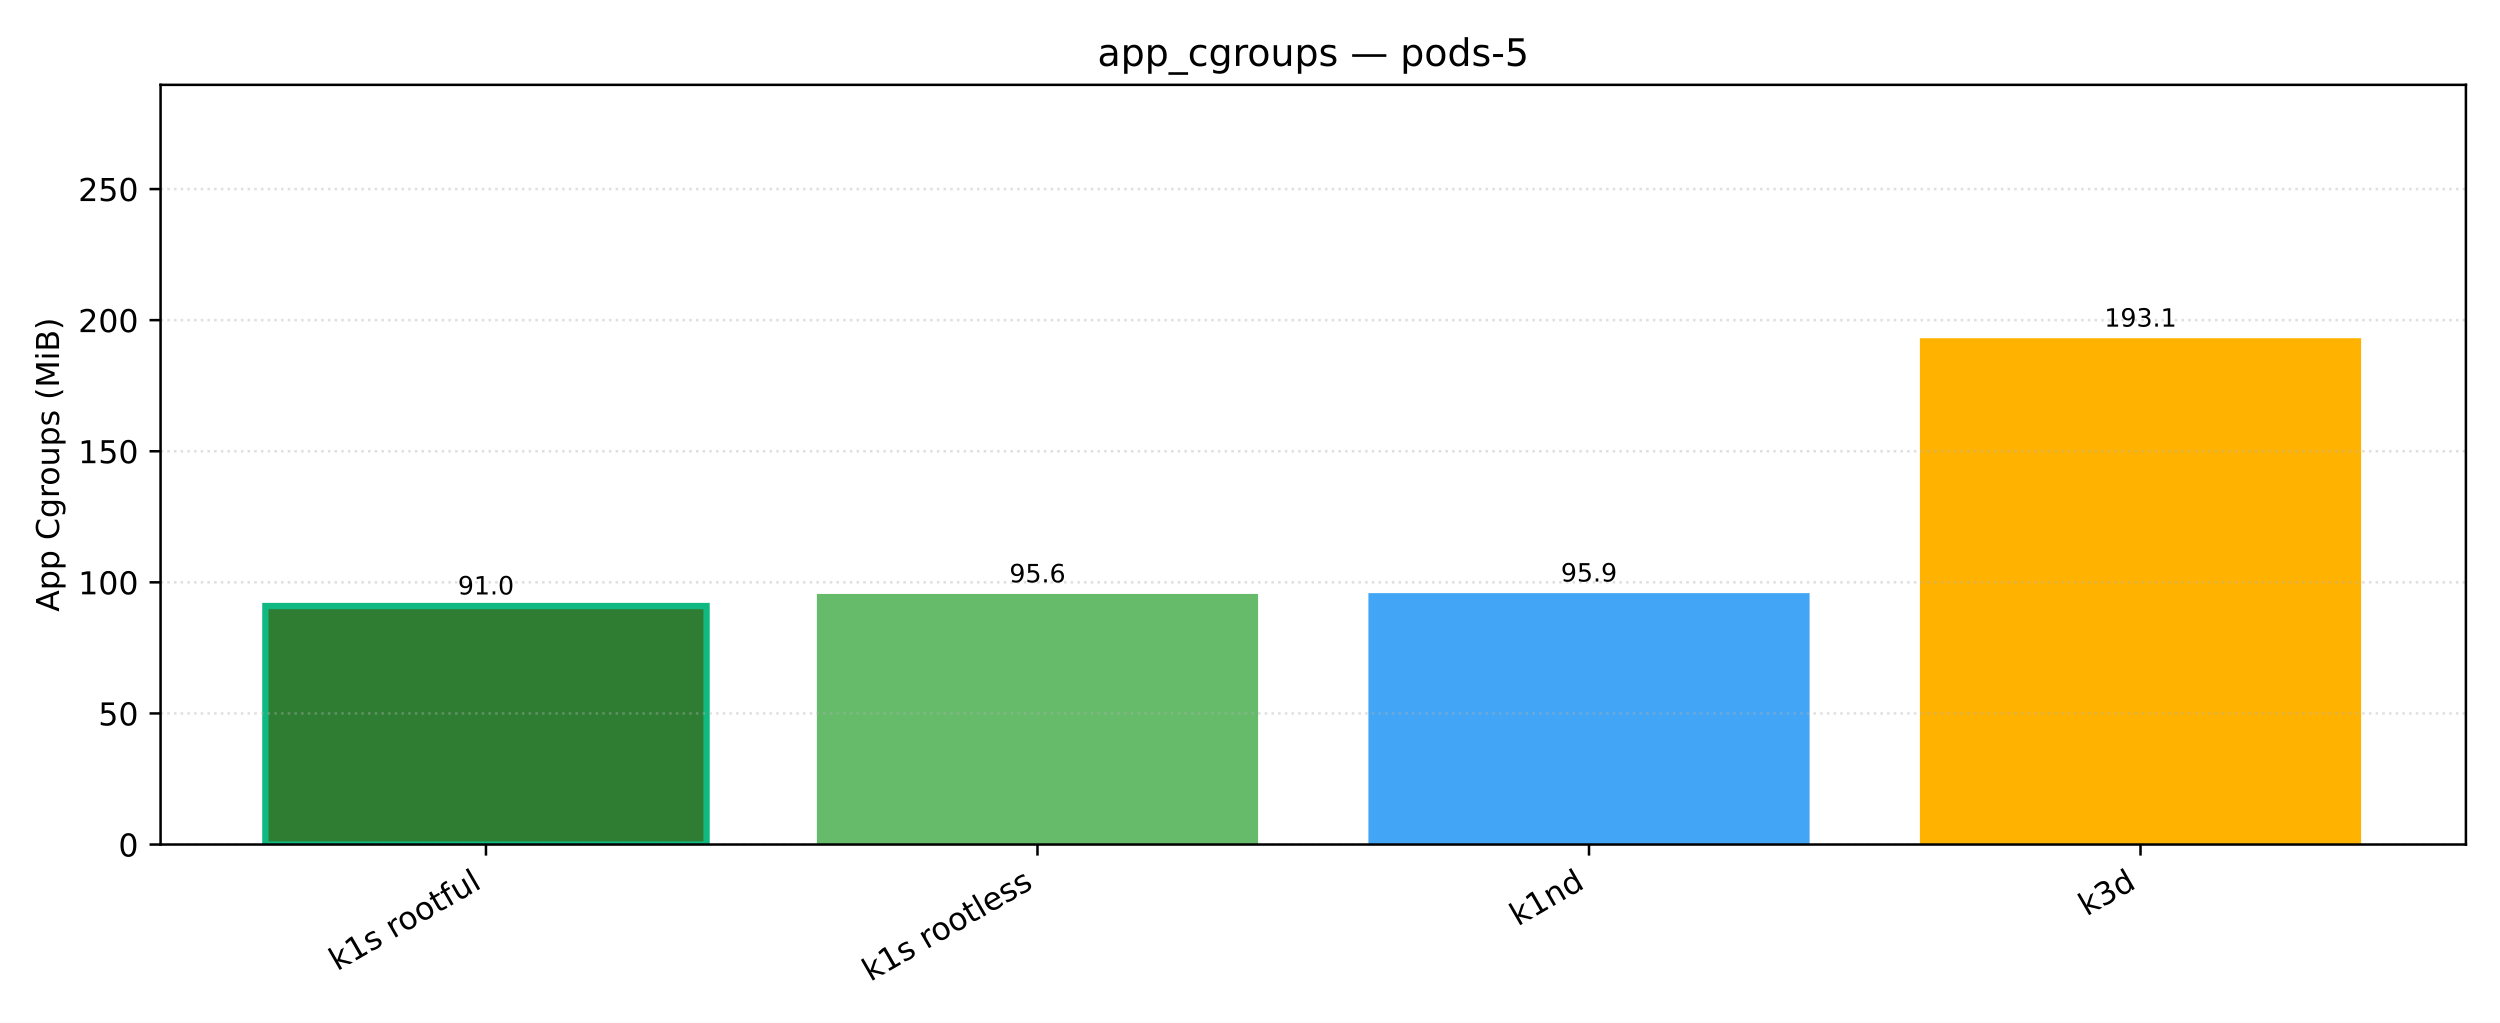
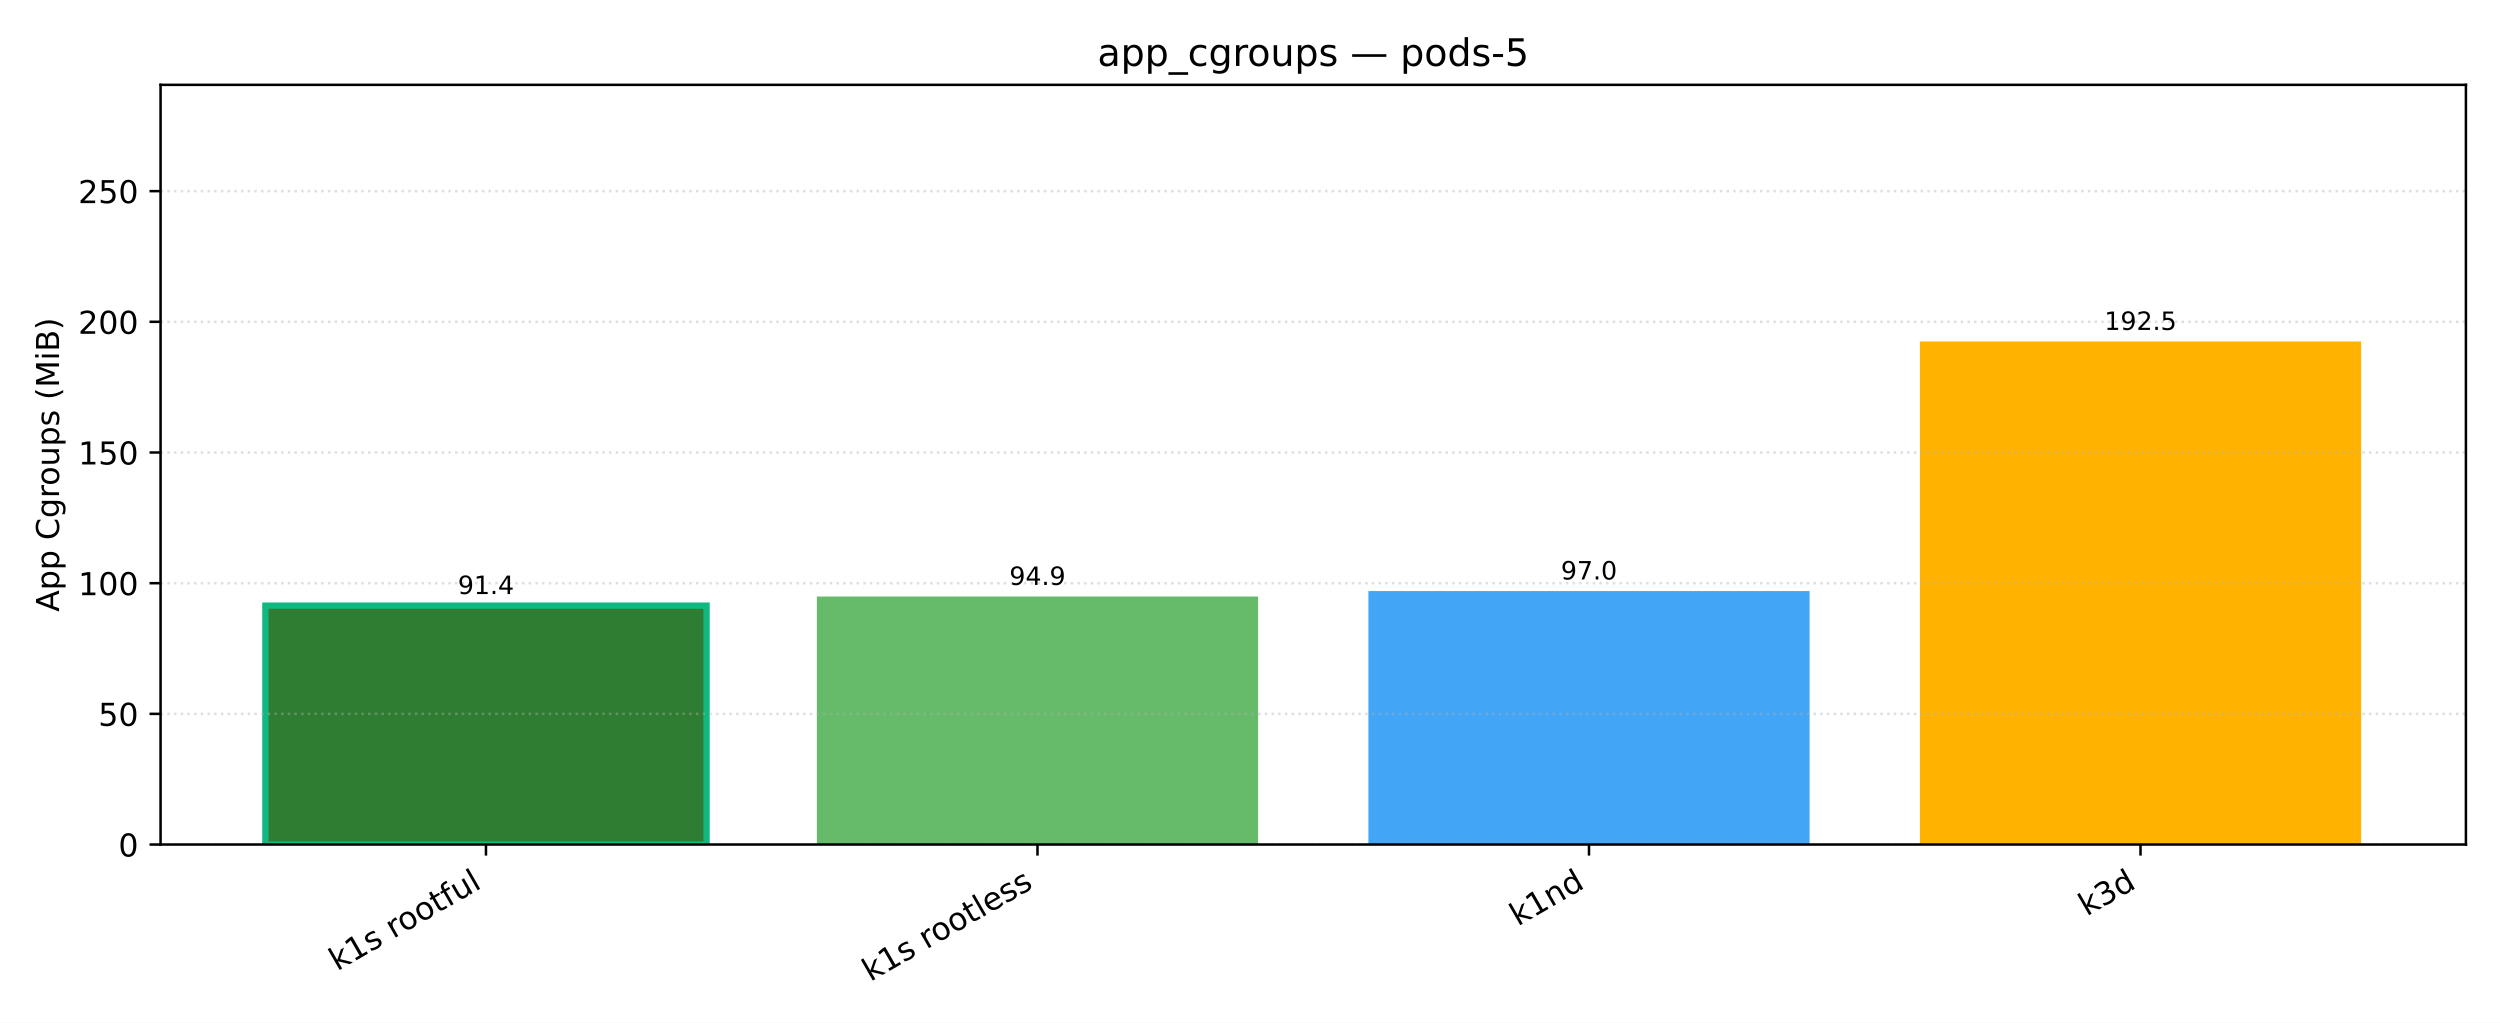
<svg xmlns="http://www.w3.org/2000/svg" xmlns:xlink="http://www.w3.org/1999/xlink" width="792pt" height="324pt" viewBox="0 0 792 324" version="1.1">
  <defs>
    <style type="text/css">*{stroke-linejoin: round; stroke-linecap: butt}</style>
  </defs>
  <g id="figure_1">
    <g id="patch_1">
      <path d="M 0 324  L 792 324  L 792 0  L 0 0  z " style="fill: #ffffff" />
    </g>
    <g id="axes_1">
      <g id="patch_2">
        <path d="M 50.87 267.545  L 781.2 267.545  L 781.2 26.88  L 50.87 26.88  z " style="fill: #ffffff" />
      </g>
      <g id="patch_3">
-         <path d="M 84.067 267.545  L 223.843 267.545  L 223.843 191.988  L 84.067 191.988  z " clip-path="url(#pd5871cca0d)" style="fill: #2e7d32; stroke: #10b981; stroke-width: 2; stroke-linejoin: miter" />
+         <path d="M 84.067 267.545  L 223.843 267.545  L 223.843 191.856  L 84.067 191.856  z " clip-path="url(#pb534efd915)" style="fill: #2e7d32; stroke: #10b981; stroke-width: 2; stroke-linejoin: miter" />
      </g>
      <g id="patch_4">
-         <path d="M 258.787 267.545  L 398.563 267.545  L 398.563 188.156  L 258.787 188.156  z " clip-path="url(#pd5871cca0d)" style="fill: #66bb6a" />
+         <path d="M 258.787 267.545  L 398.563 267.545  L 398.563 188.977  L 258.787 188.977  z " clip-path="url(#pb534efd915)" style="fill: #66bb6a" />
      </g>
      <g id="patch_5">
-         <path d="M 433.507 267.545  L 573.283 267.545  L 573.283 187.9  L 433.507 187.9  z " clip-path="url(#pd5871cca0d)" style="fill: #42a5f5" />
+         <path d="M 433.507 267.545  L 573.283 267.545  L 573.283 187.247  L 433.507 187.247  z " clip-path="url(#pb534efd915)" style="fill: #42a5f5" />
      </g>
      <g id="patch_6">
-         <path d="M 608.227 267.545  L 748.003 267.545  L 748.003 107.145  L 608.227 107.145  z " clip-path="url(#pd5871cca0d)" style="fill: #ffb300" />
+         <path d="M 608.227 267.545  L 748.003 267.545  L 748.003 108.184  L 608.227 108.184  z " clip-path="url(#pb534efd915)" style="fill: #ffb300" />
      </g>
      <g id="matplotlib.axis_1">
        <g id="xtick_1">
          <g id="line2d_1">
            <defs>
-               <path id="m74855db8bd" d="M 0 0  L 0 3.5  " style="stroke: #000000; stroke-width: 0.8" />
+               <path id="md0cecd4363" d="M 0 0  L 0 3.5  " style="stroke: #000000; stroke-width: 0.8" />
            </defs>
            <g>
-               <use xlink:href="#m74855db8bd" x="153.955" y="267.545" style="stroke: #000000; stroke-width: 0.8" />
+               <use xlink:href="#md0cecd4363" x="153.955" y="267.545" style="stroke: #000000; stroke-width: 0.8" />
            </g>
          </g>
          <g id="text_1">
            <g transform="translate(106.8249 307.7361) rotate(-30) scale(0.1 -0.1)">
              <defs>
                <path id="DejaVuSans-6b" d="M 581 4863  L 1159 4863  L 1159 1991  L 2875 3500  L 3609 3500  L 1753 1863  L 3688 0  L 2938 0  L 1159 1709  L 1159 0  L 581 0  L 581 4863  z " transform="scale(0.015625)" />
                <path id="DejaVuSans-31" d="M 794 531  L 1825 531  L 1825 4091  L 703 3866  L 703 4441  L 1819 4666  L 2450 4666  L 2450 531  L 3481 531  L 3481 0  L 794 0  L 794 531  z " transform="scale(0.015625)" />
                <path id="DejaVuSans-73" d="M 2834 3397  L 2834 2853  Q 2591 2978 2328 3040  Q 2066 3103 1784 3103  Q 1356 3103 1142 2972  Q 928 2841 928 2578  Q 928 2378 1081 2264  Q 1234 2150 1697 2047  L 1894 2003  Q 2506 1872 2764 1633  Q 3022 1394 3022 966  Q 3022 478 2636 193  Q 2250 -91 1575 -91  Q 1294 -91 989 -36  Q 684 19 347 128  L 347 722  Q 666 556 975 473  Q 1284 391 1588 391  Q 1994 391 2212 530  Q 2431 669 2431 922  Q 2431 1156 2273 1281  Q 2116 1406 1581 1522  L 1381 1569  Q 847 1681 609 1914  Q 372 2147 372 2553  Q 372 3047 722 3315  Q 1072 3584 1716 3584  Q 2034 3584 2315 3537  Q 2597 3491 2834 3397  z " transform="scale(0.015625)" />
                <path id="DejaVuSans-20" transform="scale(0.015625)" />
                <path id="DejaVuSans-72" d="M 2631 2963  Q 2534 3019 2420 3045  Q 2306 3072 2169 3072  Q 1681 3072 1420 2755  Q 1159 2438 1159 1844  L 1159 0  L 581 0  L 581 3500  L 1159 3500  L 1159 2956  Q 1341 3275 1631 3429  Q 1922 3584 2338 3584  Q 2397 3584 2469 3576  Q 2541 3569 2628 3553  L 2631 2963  z " transform="scale(0.015625)" />
                <path id="DejaVuSans-6f" d="M 1959 3097  Q 1497 3097 1228 2736  Q 959 2375 959 1747  Q 959 1119 1226 758  Q 1494 397 1959 397  Q 2419 397 2687 759  Q 2956 1122 2956 1747  Q 2956 2369 2687 2733  Q 2419 3097 1959 3097  z M 1959 3584  Q 2709 3584 3137 3096  Q 3566 2609 3566 1747  Q 3566 888 3137 398  Q 2709 -91 1959 -91  Q 1206 -91 779 398  Q 353 888 353 1747  Q 353 2609 779 3096  Q 1206 3584 1959 3584  z " transform="scale(0.015625)" />
                <path id="DejaVuSans-74" d="M 1172 4494  L 1172 3500  L 2356 3500  L 2356 3053  L 1172 3053  L 1172 1153  Q 1172 725 1289 603  Q 1406 481 1766 481  L 2356 481  L 2356 0  L 1766 0  Q 1100 0 847 248  Q 594 497 594 1153  L 594 3053  L 172 3053  L 172 3500  L 594 3500  L 594 4494  L 1172 4494  z " transform="scale(0.015625)" />
                <path id="DejaVuSans-66" d="M 2375 4863  L 2375 4384  L 1825 4384  Q 1516 4384 1395 4259  Q 1275 4134 1275 3809  L 1275 3500  L 2222 3500  L 2222 3053  L 1275 3053  L 1275 0  L 697 0  L 697 3053  L 147 3053  L 147 3500  L 697 3500  L 697 3744  Q 697 4328 969 4595  Q 1241 4863 1831 4863  L 2375 4863  z " transform="scale(0.015625)" />
                <path id="DejaVuSans-75" d="M 544 1381  L 544 3500  L 1119 3500  L 1119 1403  Q 1119 906 1312 657  Q 1506 409 1894 409  Q 2359 409 2629 706  Q 2900 1003 2900 1516  L 2900 3500  L 3475 3500  L 3475 0  L 2900 0  L 2900 538  Q 2691 219 2414 64  Q 2138 -91 1772 -91  Q 1169 -91 856 284  Q 544 659 544 1381  z M 1991 3584  L 1991 3584  z " transform="scale(0.015625)" />
                <path id="DejaVuSans-6c" d="M 603 4863  L 1178 4863  L 1178 0  L 603 0  L 603 4863  z " transform="scale(0.015625)" />
              </defs>
              <use xlink:href="#DejaVuSans-6b" />
              <use xlink:href="#DejaVuSans-31" transform="translate(57.91016 0)" />
              <use xlink:href="#DejaVuSans-73" transform="translate(121.5332 0)" />
              <use xlink:href="#DejaVuSans-20" transform="translate(173.6328 0)" />
              <use xlink:href="#DejaVuSans-72" transform="translate(205.4199 0)" />
              <use xlink:href="#DejaVuSans-6f" transform="translate(244.2832 0)" />
              <use xlink:href="#DejaVuSans-6f" transform="translate(305.4648 0)" />
              <use xlink:href="#DejaVuSans-74" transform="translate(366.6465 0)" />
              <use xlink:href="#DejaVuSans-66" transform="translate(405.8555 0)" />
              <use xlink:href="#DejaVuSans-75" transform="translate(441.0605 0)" />
              <use xlink:href="#DejaVuSans-6c" transform="translate(504.4395 0)" />
            </g>
          </g>
        </g>
        <g id="xtick_2">
          <g id="line2d_2">
            <g>
-               <use xlink:href="#m74855db8bd" x="328.675" y="267.545" style="stroke: #000000; stroke-width: 0.8" />
+               <use xlink:href="#md0cecd4363" x="328.675" y="267.545" style="stroke: #000000; stroke-width: 0.8" />
            </g>
          </g>
          <g id="text_2">
            <g transform="translate(275.7304 311.0931) rotate(-30) scale(0.1 -0.1)">
              <defs>
                <path id="DejaVuSans-65" d="M 3597 1894  L 3597 1613  L 953 1613  Q 991 1019 1311 708  Q 1631 397 2203 397  Q 2534 397 2845 478  Q 3156 559 3463 722  L 3463 178  Q 3153 47 2828 -22  Q 2503 -91 2169 -91  Q 1331 -91 842 396  Q 353 884 353 1716  Q 353 2575 817 3079  Q 1281 3584 2069 3584  Q 2775 3584 3186 3129  Q 3597 2675 3597 1894  z M 3022 2063  Q 3016 2534 2758 2815  Q 2500 3097 2075 3097  Q 1594 3097 1305 2825  Q 1016 2553 972 2059  L 3022 2063  z " transform="scale(0.015625)" />
              </defs>
              <use xlink:href="#DejaVuSans-6b" />
              <use xlink:href="#DejaVuSans-31" transform="translate(57.91016 0)" />
              <use xlink:href="#DejaVuSans-73" transform="translate(121.5332 0)" />
              <use xlink:href="#DejaVuSans-20" transform="translate(173.6328 0)" />
              <use xlink:href="#DejaVuSans-72" transform="translate(205.4199 0)" />
              <use xlink:href="#DejaVuSans-6f" transform="translate(244.2832 0)" />
              <use xlink:href="#DejaVuSans-6f" transform="translate(305.4648 0)" />
              <use xlink:href="#DejaVuSans-74" transform="translate(366.6465 0)" />
              <use xlink:href="#DejaVuSans-6c" transform="translate(405.8555 0)" />
              <use xlink:href="#DejaVuSans-65" transform="translate(433.6387 0)" />
              <use xlink:href="#DejaVuSans-73" transform="translate(495.1621 0)" />
              <use xlink:href="#DejaVuSans-73" transform="translate(547.2617 0)" />
            </g>
          </g>
        </g>
        <g id="xtick_3">
          <g id="line2d_3">
            <g>
-               <use xlink:href="#m74855db8bd" x="503.395" y="267.545" style="stroke: #000000; stroke-width: 0.8" />
+               <use xlink:href="#md0cecd4363" x="503.395" y="267.545" style="stroke: #000000; stroke-width: 0.8" />
            </g>
          </g>
          <g id="text_3">
            <g transform="translate(480.8439 293.5454) rotate(-30) scale(0.1 -0.1)">
              <defs>
                <path id="DejaVuSans-6e" d="M 3513 2113  L 3513 0  L 2938 0  L 2938 2094  Q 2938 2591 2744 2837  Q 2550 3084 2163 3084  Q 1697 3084 1428 2787  Q 1159 2491 1159 1978  L 1159 0  L 581 0  L 581 3500  L 1159 3500  L 1159 2956  Q 1366 3272 1645 3428  Q 1925 3584 2291 3584  Q 2894 3584 3203 3211  Q 3513 2838 3513 2113  z " transform="scale(0.015625)" />
                <path id="DejaVuSans-64" d="M 2906 2969  L 2906 4863  L 3481 4863  L 3481 0  L 2906 0  L 2906 525  Q 2725 213 2448 61  Q 2172 -91 1784 -91  Q 1150 -91 751 415  Q 353 922 353 1747  Q 353 2572 751 3078  Q 1150 3584 1784 3584  Q 2172 3584 2448 3432  Q 2725 3281 2906 2969  z M 947 1747  Q 947 1113 1208 752  Q 1469 391 1925 391  Q 2381 391 2643 752  Q 2906 1113 2906 1747  Q 2906 2381 2643 2742  Q 2381 3103 1925 3103  Q 1469 3103 1208 2742  Q 947 2381 947 1747  z " transform="scale(0.015625)" />
              </defs>
              <use xlink:href="#DejaVuSans-6b" />
              <use xlink:href="#DejaVuSans-31" transform="translate(57.91016 0)" />
              <use xlink:href="#DejaVuSans-6e" transform="translate(121.5332 0)" />
              <use xlink:href="#DejaVuSans-64" transform="translate(184.9121 0)" />
            </g>
          </g>
        </g>
        <g id="xtick_4">
          <g id="line2d_4">
            <g>
-               <use xlink:href="#m74855db8bd" x="678.115" y="267.545" style="stroke: #000000; stroke-width: 0.8" />
+               <use xlink:href="#md0cecd4363" x="678.115" y="267.545" style="stroke: #000000; stroke-width: 0.8" />
            </g>
          </g>
          <g id="text_4">
            <g transform="translate(661.0525 290.3767) rotate(-30) scale(0.1 -0.1)">
              <defs>
                <path id="DejaVuSans-33" d="M 2597 2516  Q 3050 2419 3304 2112  Q 3559 1806 3559 1356  Q 3559 666 3084 287  Q 2609 -91 1734 -91  Q 1441 -91 1130 -33  Q 819 25 488 141  L 488 750  Q 750 597 1062 519  Q 1375 441 1716 441  Q 2309 441 2620 675  Q 2931 909 2931 1356  Q 2931 1769 2642 2001  Q 2353 2234 1838 2234  L 1294 2234  L 1294 2753  L 1863 2753  Q 2328 2753 2575 2939  Q 2822 3125 2822 3475  Q 2822 3834 2567 4026  Q 2313 4219 1838 4219  Q 1578 4219 1281 4162  Q 984 4106 628 3988  L 628 4550  Q 988 4650 1302 4700  Q 1616 4750 1894 4750  Q 2613 4750 3031 4423  Q 3450 4097 3450 3541  Q 3450 3153 3228 2886  Q 3006 2619 2597 2516  z " transform="scale(0.015625)" />
              </defs>
              <use xlink:href="#DejaVuSans-6b" />
              <use xlink:href="#DejaVuSans-33" transform="translate(57.91016 0)" />
              <use xlink:href="#DejaVuSans-64" transform="translate(121.5332 0)" />
            </g>
          </g>
        </g>
      </g>
      <g id="matplotlib.axis_2">
        <g id="ytick_1">
          <g id="line2d_5">
-             <path d="M 50.87 267.545  L 781.2 267.545  " clip-path="url(#pd5871cca0d)" style="fill: none; stroke-dasharray: 0.8,1.32; stroke-dashoffset: 0; stroke: #b0b0b0; stroke-opacity: 0.4; stroke-width: 0.8" />
+             <path d="M 50.87 267.545  L 781.2 267.545  " clip-path="url(#pb534efd915)" style="fill: none; stroke-dasharray: 0.8,1.32; stroke-dashoffset: 0; stroke: #b0b0b0; stroke-opacity: 0.4; stroke-width: 0.8" />
          </g>
          <g id="line2d_6">
            <defs>
-               <path id="m7a5e1d02ee" d="M 0 0  L -3.5 0  " style="stroke: #000000; stroke-width: 0.8" />
+               <path id="m52c6d3359b" d="M 0 0  L -3.5 0  " style="stroke: #000000; stroke-width: 0.8" />
            </defs>
            <g>
-               <use xlink:href="#m7a5e1d02ee" x="50.87" y="267.545" style="stroke: #000000; stroke-width: 0.8" />
+               <use xlink:href="#m52c6d3359b" x="50.87" y="267.545" style="stroke: #000000; stroke-width: 0.8" />
            </g>
          </g>
          <g id="text_5">
            <g transform="translate(37.5075 271.3447) scale(0.1 -0.1)">
              <defs>
                <path id="DejaVuSans-30" d="M 2034 4250  Q 1547 4250 1301 3770  Q 1056 3291 1056 2328  Q 1056 1369 1301 889  Q 1547 409 2034 409  Q 2525 409 2770 889  Q 3016 1369 3016 2328  Q 3016 3291 2770 3770  Q 2525 4250 2034 4250  z M 2034 4750  Q 2819 4750 3233 4129  Q 3647 3509 3647 2328  Q 3647 1150 3233 529  Q 2819 -91 2034 -91  Q 1250 -91 836 529  Q 422 1150 422 2328  Q 422 3509 836 4129  Q 1250 4750 2034 4750  z " transform="scale(0.015625)" />
              </defs>
              <use xlink:href="#DejaVuSans-30" />
            </g>
          </g>
        </g>
        <g id="ytick_2">
          <g id="line2d_7">
-             <path d="M 50.87 226.014  L 781.2 226.014  " clip-path="url(#pd5871cca0d)" style="fill: none; stroke-dasharray: 0.8,1.32; stroke-dashoffset: 0; stroke: #b0b0b0; stroke-opacity: 0.4; stroke-width: 0.8" />
+             <path d="M 50.87 226.148  L 781.2 226.148  " clip-path="url(#pb534efd915)" style="fill: none; stroke-dasharray: 0.8,1.32; stroke-dashoffset: 0; stroke: #b0b0b0; stroke-opacity: 0.4; stroke-width: 0.8" />
          </g>
          <g id="line2d_8">
            <g>
-               <use xlink:href="#m7a5e1d02ee" x="50.87" y="226.014" style="stroke: #000000; stroke-width: 0.8" />
+               <use xlink:href="#m52c6d3359b" x="50.87" y="226.148" style="stroke: #000000; stroke-width: 0.8" />
            </g>
          </g>
          <g id="text_6">
-             <g transform="translate(31.145 229.8137) scale(0.1 -0.1)">
+             <g transform="translate(31.145 229.9471) scale(0.1 -0.1)">
              <defs>
                <path id="DejaVuSans-35" d="M 691 4666  L 3169 4666  L 3169 4134  L 1269 4134  L 1269 2991  Q 1406 3038 1543 3061  Q 1681 3084 1819 3084  Q 2600 3084 3056 2656  Q 3513 2228 3513 1497  Q 3513 744 3044 326  Q 2575 -91 1722 -91  Q 1428 -91 1123 -41  Q 819 9 494 109  L 494 744  Q 775 591 1075 516  Q 1375 441 1709 441  Q 2250 441 2565 725  Q 2881 1009 2881 1497  Q 2881 1984 2565 2268  Q 2250 2553 1709 2553  Q 1456 2553 1204 2497  Q 953 2441 691 2322  L 691 4666  z " transform="scale(0.015625)" />
              </defs>
              <use xlink:href="#DejaVuSans-35" />
              <use xlink:href="#DejaVuSans-30" transform="translate(63.62305 0)" />
            </g>
          </g>
        </g>
        <g id="ytick_3">
          <g id="line2d_9">
-             <path d="M 50.87 184.484  L 781.2 184.484  " clip-path="url(#pd5871cca0d)" style="fill: none; stroke-dasharray: 0.8,1.32; stroke-dashoffset: 0; stroke: #b0b0b0; stroke-opacity: 0.4; stroke-width: 0.8" />
+             <path d="M 50.87 184.75  L 781.2 184.75  " clip-path="url(#pb534efd915)" style="fill: none; stroke-dasharray: 0.8,1.32; stroke-dashoffset: 0; stroke: #b0b0b0; stroke-opacity: 0.4; stroke-width: 0.8" />
          </g>
          <g id="line2d_10">
            <g>
-               <use xlink:href="#m7a5e1d02ee" x="50.87" y="184.484" style="stroke: #000000; stroke-width: 0.8" />
+               <use xlink:href="#m52c6d3359b" x="50.87" y="184.75" style="stroke: #000000; stroke-width: 0.8" />
            </g>
          </g>
          <g id="text_7">
-             <g transform="translate(24.7825 188.2827) scale(0.1 -0.1)">
+             <g transform="translate(24.7825 188.5495) scale(0.1 -0.1)">
              <use xlink:href="#DejaVuSans-31" />
              <use xlink:href="#DejaVuSans-30" transform="translate(63.62305 0)" />
              <use xlink:href="#DejaVuSans-30" transform="translate(127.2461 0)" />
            </g>
          </g>
        </g>
        <g id="ytick_4">
          <g id="line2d_11">
-             <path d="M 50.87 142.953  L 781.2 142.953  " clip-path="url(#pd5871cca0d)" style="fill: none; stroke-dasharray: 0.8,1.32; stroke-dashoffset: 0; stroke: #b0b0b0; stroke-opacity: 0.4; stroke-width: 0.8" />
+             <path d="M 50.87 143.353  L 781.2 143.353  " clip-path="url(#pb534efd915)" style="fill: none; stroke-dasharray: 0.8,1.32; stroke-dashoffset: 0; stroke: #b0b0b0; stroke-opacity: 0.4; stroke-width: 0.8" />
          </g>
          <g id="line2d_12">
            <g>
-               <use xlink:href="#m7a5e1d02ee" x="50.87" y="142.953" style="stroke: #000000; stroke-width: 0.8" />
+               <use xlink:href="#m52c6d3359b" x="50.87" y="143.353" style="stroke: #000000; stroke-width: 0.8" />
            </g>
          </g>
          <g id="text_8">
-             <g transform="translate(24.7825 146.7518) scale(0.1 -0.1)">
+             <g transform="translate(24.7825 147.1519) scale(0.1 -0.1)">
              <use xlink:href="#DejaVuSans-31" />
              <use xlink:href="#DejaVuSans-35" transform="translate(63.62305 0)" />
              <use xlink:href="#DejaVuSans-30" transform="translate(127.2461 0)" />
            </g>
          </g>
        </g>
        <g id="ytick_5">
          <g id="line2d_13">
-             <path d="M 50.87 101.422  L 781.2 101.422  " clip-path="url(#pd5871cca0d)" style="fill: none; stroke-dasharray: 0.8,1.32; stroke-dashoffset: 0; stroke: #b0b0b0; stroke-opacity: 0.4; stroke-width: 0.8" />
+             <path d="M 50.87 101.955  L 781.2 101.955  " clip-path="url(#pb534efd915)" style="fill: none; stroke-dasharray: 0.8,1.32; stroke-dashoffset: 0; stroke: #b0b0b0; stroke-opacity: 0.4; stroke-width: 0.8" />
          </g>
          <g id="line2d_14">
            <g>
-               <use xlink:href="#m7a5e1d02ee" x="50.87" y="101.422" style="stroke: #000000; stroke-width: 0.8" />
+               <use xlink:href="#m52c6d3359b" x="50.87" y="101.955" style="stroke: #000000; stroke-width: 0.8" />
            </g>
          </g>
          <g id="text_9">
-             <g transform="translate(24.7825 105.2208) scale(0.1 -0.1)">
+             <g transform="translate(24.7825 105.7544) scale(0.1 -0.1)">
              <defs>
                <path id="DejaVuSans-32" d="M 1228 531  L 3431 531  L 3431 0  L 469 0  L 469 531  Q 828 903 1448 1529  Q 2069 2156 2228 2338  Q 2531 2678 2651 2914  Q 2772 3150 2772 3378  Q 2772 3750 2511 3984  Q 2250 4219 1831 4219  Q 1534 4219 1204 4116  Q 875 4013 500 3803  L 500 4441  Q 881 4594 1212 4672  Q 1544 4750 1819 4750  Q 2544 4750 2975 4387  Q 3406 4025 3406 3419  Q 3406 3131 3298 2873  Q 3191 2616 2906 2266  Q 2828 2175 2409 1742  Q 1991 1309 1228 531  z " transform="scale(0.015625)" />
              </defs>
              <use xlink:href="#DejaVuSans-32" />
              <use xlink:href="#DejaVuSans-30" transform="translate(63.62305 0)" />
              <use xlink:href="#DejaVuSans-30" transform="translate(127.2461 0)" />
            </g>
          </g>
        </g>
        <g id="ytick_6">
          <g id="line2d_15">
-             <path d="M 50.87 59.891  L 781.2 59.891  " clip-path="url(#pd5871cca0d)" style="fill: none; stroke-dasharray: 0.8,1.32; stroke-dashoffset: 0; stroke: #b0b0b0; stroke-opacity: 0.4; stroke-width: 0.8" />
+             <path d="M 50.87 60.558  L 781.2 60.558  " clip-path="url(#pb534efd915)" style="fill: none; stroke-dasharray: 0.8,1.32; stroke-dashoffset: 0; stroke: #b0b0b0; stroke-opacity: 0.4; stroke-width: 0.8" />
          </g>
          <g id="line2d_16">
            <g>
-               <use xlink:href="#m7a5e1d02ee" x="50.87" y="59.891" style="stroke: #000000; stroke-width: 0.8" />
+               <use xlink:href="#m52c6d3359b" x="50.87" y="60.558" style="stroke: #000000; stroke-width: 0.8" />
            </g>
          </g>
          <g id="text_10">
-             <g transform="translate(24.7825 63.68985) scale(0.1 -0.1)">
+             <g transform="translate(24.7825 64.3568) scale(0.1 -0.1)">
              <use xlink:href="#DejaVuSans-32" />
              <use xlink:href="#DejaVuSans-35" transform="translate(63.62305 0)" />
              <use xlink:href="#DejaVuSans-30" transform="translate(127.2461 0)" />
            </g>
          </g>
        </g>
        <g id="text_11">
          <g transform="translate(18.70281 193.8104) rotate(-90) scale(0.1 -0.1)">
            <defs>
              <path id="DejaVuSans-41" d="M 2188 4044  L 1331 1722  L 3047 1722  L 2188 4044  z M 1831 4666  L 2547 4666  L 4325 0  L 3669 0  L 3244 1197  L 1141 1197  L 716 0  L 50 0  L 1831 4666  z " transform="scale(0.015625)" />
              <path id="DejaVuSans-70" d="M 1159 525  L 1159 -1331  L 581 -1331  L 581 3500  L 1159 3500  L 1159 2969  Q 1341 3281 1617 3432  Q 1894 3584 2278 3584  Q 2916 3584 3314 3078  Q 3713 2572 3713 1747  Q 3713 922 3314 415  Q 2916 -91 2278 -91  Q 1894 -91 1617 61  Q 1341 213 1159 525  z M 3116 1747  Q 3116 2381 2855 2742  Q 2594 3103 2138 3103  Q 1681 3103 1420 2742  Q 1159 2381 1159 1747  Q 1159 1113 1420 752  Q 1681 391 2138 391  Q 2594 391 2855 752  Q 3116 1113 3116 1747  z " transform="scale(0.015625)" />
              <path id="DejaVuSans-43" d="M 4122 4306  L 4122 3641  Q 3803 3938 3442 4084  Q 3081 4231 2675 4231  Q 1875 4231 1450 3742  Q 1025 3253 1025 2328  Q 1025 1406 1450 917  Q 1875 428 2675 428  Q 3081 428 3442 575  Q 3803 722 4122 1019  L 4122 359  Q 3791 134 3420 21  Q 3050 -91 2638 -91  Q 1578 -91 968 557  Q 359 1206 359 2328  Q 359 3453 968 4101  Q 1578 4750 2638 4750  Q 3056 4750 3426 4639  Q 3797 4528 4122 4306  z " transform="scale(0.015625)" />
              <path id="DejaVuSans-67" d="M 2906 1791  Q 2906 2416 2648 2759  Q 2391 3103 1925 3103  Q 1463 3103 1205 2759  Q 947 2416 947 1791  Q 947 1169 1205 825  Q 1463 481 1925 481  Q 2391 481 2648 825  Q 2906 1169 2906 1791  z M 3481 434  Q 3481 -459 3084 -895  Q 2688 -1331 1869 -1331  Q 1566 -1331 1297 -1286  Q 1028 -1241 775 -1147  L 775 -588  Q 1028 -725 1275 -790  Q 1522 -856 1778 -856  Q 2344 -856 2625 -561  Q 2906 -266 2906 331  L 2906 616  Q 2728 306 2450 153  Q 2172 0 1784 0  Q 1141 0 747 490  Q 353 981 353 1791  Q 353 2603 747 3093  Q 1141 3584 1784 3584  Q 2172 3584 2450 3431  Q 2728 3278 2906 2969  L 2906 3500  L 3481 3500  L 3481 434  z " transform="scale(0.015625)" />
              <path id="DejaVuSans-28" d="M 1984 4856  Q 1566 4138 1362 3434  Q 1159 2731 1159 2009  Q 1159 1288 1364 580  Q 1569 -128 1984 -844  L 1484 -844  Q 1016 -109 783 600  Q 550 1309 550 2009  Q 550 2706 781 3412  Q 1013 4119 1484 4856  L 1984 4856  z " transform="scale(0.015625)" />
              <path id="DejaVuSans-4d" d="M 628 4666  L 1569 4666  L 2759 1491  L 3956 4666  L 4897 4666  L 4897 0  L 4281 0  L 4281 4097  L 3078 897  L 2444 897  L 1241 4097  L 1241 0  L 628 0  L 628 4666  z " transform="scale(0.015625)" />
              <path id="DejaVuSans-69" d="M 603 3500  L 1178 3500  L 1178 0  L 603 0  L 603 3500  z M 603 4863  L 1178 4863  L 1178 4134  L 603 4134  L 603 4863  z " transform="scale(0.015625)" />
              <path id="DejaVuSans-42" d="M 1259 2228  L 1259 519  L 2272 519  Q 2781 519 3026 730  Q 3272 941 3272 1375  Q 3272 1813 3026 2020  Q 2781 2228 2272 2228  L 1259 2228  z M 1259 4147  L 1259 2741  L 2194 2741  Q 2656 2741 2882 2914  Q 3109 3088 3109 3444  Q 3109 3797 2882 3972  Q 2656 4147 2194 4147  L 1259 4147  z M 628 4666  L 2241 4666  Q 2963 4666 3353 4366  Q 3744 4066 3744 3513  Q 3744 3084 3544 2831  Q 3344 2578 2956 2516  Q 3422 2416 3680 2098  Q 3938 1781 3938 1306  Q 3938 681 3513 340  Q 3088 0 2303 0  L 628 0  L 628 4666  z " transform="scale(0.015625)" />
              <path id="DejaVuSans-29" d="M 513 4856  L 1013 4856  Q 1481 4119 1714 3412  Q 1947 2706 1947 2009  Q 1947 1309 1714 600  Q 1481 -109 1013 -844  L 513 -844  Q 928 -128 1133 580  Q 1338 1288 1338 2009  Q 1338 2731 1133 3434  Q 928 4138 513 4856  z " transform="scale(0.015625)" />
            </defs>
            <use xlink:href="#DejaVuSans-41" />
            <use xlink:href="#DejaVuSans-70" transform="translate(68.4082 0)" />
            <use xlink:href="#DejaVuSans-70" transform="translate(131.8848 0)" />
            <use xlink:href="#DejaVuSans-20" transform="translate(195.3613 0)" />
            <use xlink:href="#DejaVuSans-43" transform="translate(227.1484 0)" />
            <use xlink:href="#DejaVuSans-67" transform="translate(296.9727 0)" />
            <use xlink:href="#DejaVuSans-72" transform="translate(360.4492 0)" />
            <use xlink:href="#DejaVuSans-6f" transform="translate(399.3125 0)" />
            <use xlink:href="#DejaVuSans-75" transform="translate(460.4941 0)" />
            <use xlink:href="#DejaVuSans-70" transform="translate(523.873 0)" />
            <use xlink:href="#DejaVuSans-73" transform="translate(587.3496 0)" />
            <use xlink:href="#DejaVuSans-20" transform="translate(639.4492 0)" />
            <use xlink:href="#DejaVuSans-28" transform="translate(671.2363 0)" />
            <use xlink:href="#DejaVuSans-4d" transform="translate(710.25 0)" />
            <use xlink:href="#DejaVuSans-69" transform="translate(796.5293 0)" />
            <use xlink:href="#DejaVuSans-42" transform="translate(824.3125 0)" />
            <use xlink:href="#DejaVuSans-29" transform="translate(892.916 0)" />
          </g>
        </g>
      </g>
      <g id="patch_7">
        <path d="M 50.87 267.545  L 50.87 26.88  " style="fill: none; stroke: #000000; stroke-width: 0.8; stroke-linejoin: miter; stroke-linecap: square" />
      </g>
      <g id="patch_8">
        <path d="M 781.2 267.545  L 781.2 26.88  " style="fill: none; stroke: #000000; stroke-width: 0.8; stroke-linejoin: miter; stroke-linecap: square" />
      </g>
      <g id="patch_9">
        <path d="M 50.87 267.545  L 781.2 267.545  " style="fill: none; stroke: #000000; stroke-width: 0.8; stroke-linejoin: miter; stroke-linecap: square" />
      </g>
      <g id="patch_10">
        <path d="M 50.87 26.88  L 781.2 26.88  " style="fill: none; stroke: #000000; stroke-width: 0.8; stroke-linejoin: miter; stroke-linecap: square" />
      </g>
      <g id="text_12">
-         <g transform="translate(145.0486 188.3246) scale(0.08 -0.08)">
+         <g transform="translate(145.0486 188.1921) scale(0.08 -0.08)">
          <defs>
            <path id="DejaVuSans-39" d="M 703 97  L 703 672  Q 941 559 1184 500  Q 1428 441 1663 441  Q 2288 441 2617 861  Q 2947 1281 2994 2138  Q 2813 1869 2534 1725  Q 2256 1581 1919 1581  Q 1219 1581 811 2004  Q 403 2428 403 3163  Q 403 3881 828 4315  Q 1253 4750 1959 4750  Q 2769 4750 3195 4129  Q 3622 3509 3622 2328  Q 3622 1225 3098 567  Q 2575 -91 1691 -91  Q 1453 -91 1209 -44  Q 966 3 703 97  z M 1959 2075  Q 2384 2075 2632 2365  Q 2881 2656 2881 3163  Q 2881 3666 2632 3958  Q 2384 4250 1959 4250  Q 1534 4250 1286 3958  Q 1038 3666 1038 3163  Q 1038 2656 1286 2365  Q 1534 2075 1959 2075  z " transform="scale(0.015625)" />
            <path id="DejaVuSans-2e" d="M 684 794  L 1344 794  L 1344 0  L 684 0  L 684 794  z " transform="scale(0.015625)" />
+             <path id="DejaVuSans-34" d="M 2419 4116  L 825 1625  L 2419 1625  L 2419 4116  z M 2253 4666  L 3047 4666  L 3047 1625  L 3713 1625  L 3713 1100  L 3047 1100  L 3047 0  L 2419 0  L 2419 1100  L 313 1100  L 313 1709  L 2253 4666  z " transform="scale(0.015625)" />
          </defs>
          <use xlink:href="#DejaVuSans-39" />
          <use xlink:href="#DejaVuSans-31" transform="translate(63.62305 0)" />
          <use xlink:href="#DejaVuSans-2e" transform="translate(127.2461 0)" />
-           <use xlink:href="#DejaVuSans-30" transform="translate(159.0332 0)" />
+           <use xlink:href="#DejaVuSans-34" transform="translate(159.0332 0)" />
        </g>
      </g>
      <g id="text_13">
-         <g transform="translate(319.7687 184.4927) scale(0.08 -0.08)">
+         <g transform="translate(319.7687 185.3136) scale(0.08 -0.08)">
+           <use xlink:href="#DejaVuSans-39" />
+           <use xlink:href="#DejaVuSans-34" transform="translate(63.62305 0)" />
+           <use xlink:href="#DejaVuSans-2e" transform="translate(127.2461 0)" />
+           <use xlink:href="#DejaVuSans-39" transform="translate(159.0332 0)" />
+         </g>
+       </g>
+       <g id="text_14">
+         <g transform="translate(494.4888 183.5833) scale(0.08 -0.08)">
          <defs>
-             <path id="DejaVuSans-36" d="M 2113 2584  Q 1688 2584 1439 2293  Q 1191 2003 1191 1497  Q 1191 994 1439 701  Q 1688 409 2113 409  Q 2538 409 2786 701  Q 3034 994 3034 1497  Q 3034 2003 2786 2293  Q 2538 2584 2113 2584  z M 3366 4563  L 3366 3988  Q 3128 4100 2886 4159  Q 2644 4219 2406 4219  Q 1781 4219 1451 3797  Q 1122 3375 1075 2522  Q 1259 2794 1537 2939  Q 1816 3084 2150 3084  Q 2853 3084 3261 2657  Q 3669 2231 3669 1497  Q 3669 778 3244 343  Q 2819 -91 2113 -91  Q 1303 -91 875 529  Q 447 1150 447 2328  Q 447 3434 972 4092  Q 1497 4750 2381 4750  Q 2619 4750 2861 4703  Q 3103 4656 3366 4563  z " transform="scale(0.015625)" />
+             <path id="DejaVuSans-37" d="M 525 4666  L 3525 4666  L 3525 4397  L 1831 0  L 1172 0  L 2766 4134  L 525 4134  L 525 4666  z " transform="scale(0.015625)" />
          </defs>
          <use xlink:href="#DejaVuSans-39" />
-           <use xlink:href="#DejaVuSans-35" transform="translate(63.62305 0)" />
+           <use xlink:href="#DejaVuSans-37" transform="translate(63.62305 0)" />
          <use xlink:href="#DejaVuSans-2e" transform="translate(127.2461 0)" />
-           <use xlink:href="#DejaVuSans-36" transform="translate(159.0332 0)" />
-         </g>
-       </g>
-       <g id="text_14">
-         <g transform="translate(494.4888 184.2364) scale(0.08 -0.08)">
-           <use xlink:href="#DejaVuSans-39" />
-           <use xlink:href="#DejaVuSans-35" transform="translate(63.62305 0)" />
-           <use xlink:href="#DejaVuSans-2e" transform="translate(127.2461 0)" />
-           <use xlink:href="#DejaVuSans-39" transform="translate(159.0332 0)" />
+           <use xlink:href="#DejaVuSans-30" transform="translate(159.0332 0)" />
        </g>
      </g>
      <g id="text_15">
-         <g transform="translate(666.6639 103.4813) scale(0.08 -0.08)">
+         <g transform="translate(666.6639 104.5204) scale(0.08 -0.08)">
          <use xlink:href="#DejaVuSans-31" />
          <use xlink:href="#DejaVuSans-39" transform="translate(63.62305 0)" />
-           <use xlink:href="#DejaVuSans-33" transform="translate(127.2461 0)" />
+           <use xlink:href="#DejaVuSans-32" transform="translate(127.2461 0)" />
          <use xlink:href="#DejaVuSans-2e" transform="translate(190.8691 0)" />
-           <use xlink:href="#DejaVuSans-31" transform="translate(222.6562 0)" />
+           <use xlink:href="#DejaVuSans-35" transform="translate(222.6562 0)" />
        </g>
      </g>
      <g id="text_16">
        <g transform="translate(347.6809 20.88) scale(0.12 -0.12)">
          <defs>
            <path id="DejaVuSans-61" d="M 2194 1759  Q 1497 1759 1228 1600  Q 959 1441 959 1056  Q 959 750 1161 570  Q 1363 391 1709 391  Q 2188 391 2477 730  Q 2766 1069 2766 1631  L 2766 1759  L 2194 1759  z M 3341 1997  L 3341 0  L 2766 0  L 2766 531  Q 2569 213 2275 61  Q 1981 -91 1556 -91  Q 1019 -91 701 211  Q 384 513 384 1019  Q 384 1609 779 1909  Q 1175 2209 1959 2209  L 2766 2209  L 2766 2266  Q 2766 2663 2505 2880  Q 2244 3097 1772 3097  Q 1472 3097 1187 3025  Q 903 2953 641 2809  L 641 3341  Q 956 3463 1253 3523  Q 1550 3584 1831 3584  Q 2591 3584 2966 3190  Q 3341 2797 3341 1997  z " transform="scale(0.015625)" />
            <path id="DejaVuSans-5f" d="M 3263 -1063  L 3263 -1509  L -63 -1509  L -63 -1063  L 3263 -1063  z " transform="scale(0.015625)" />
            <path id="DejaVuSans-63" d="M 3122 3366  L 3122 2828  Q 2878 2963 2633 3030  Q 2388 3097 2138 3097  Q 1578 3097 1268 2742  Q 959 2388 959 1747  Q 959 1106 1268 751  Q 1578 397 2138 397  Q 2388 397 2633 464  Q 2878 531 3122 666  L 3122 134  Q 2881 22 2623 -34  Q 2366 -91 2075 -91  Q 1284 -91 818 406  Q 353 903 353 1747  Q 353 2603 823 3093  Q 1294 3584 2113 3584  Q 2378 3584 2631 3529  Q 2884 3475 3122 3366  z " transform="scale(0.015625)" />
            <path id="DejaVuSans-2014" d="M 313 1978  L 6088 1978  L 6088 1528  L 313 1528  L 313 1978  z " transform="scale(0.015625)" />
            <path id="DejaVuSans-2d" d="M 313 2009  L 1997 2009  L 1997 1497  L 313 1497  L 313 2009  z " transform="scale(0.015625)" />
          </defs>
          <use xlink:href="#DejaVuSans-61" />
          <use xlink:href="#DejaVuSans-70" transform="translate(61.2793 0)" />
          <use xlink:href="#DejaVuSans-70" transform="translate(124.7559 0)" />
          <use xlink:href="#DejaVuSans-5f" transform="translate(188.2324 0)" />
          <use xlink:href="#DejaVuSans-63" transform="translate(238.2324 0)" />
          <use xlink:href="#DejaVuSans-67" transform="translate(293.2129 0)" />
          <use xlink:href="#DejaVuSans-72" transform="translate(356.6895 0)" />
          <use xlink:href="#DejaVuSans-6f" transform="translate(395.5527 0)" />
          <use xlink:href="#DejaVuSans-75" transform="translate(456.7344 0)" />
          <use xlink:href="#DejaVuSans-70" transform="translate(520.1133 0)" />
          <use xlink:href="#DejaVuSans-73" transform="translate(583.5898 0)" />
          <use xlink:href="#DejaVuSans-20" transform="translate(635.6895 0)" />
          <use xlink:href="#DejaVuSans-2014" transform="translate(667.4766 0)" />
          <use xlink:href="#DejaVuSans-20" transform="translate(767.4766 0)" />
          <use xlink:href="#DejaVuSans-70" transform="translate(799.2637 0)" />
          <use xlink:href="#DejaVuSans-6f" transform="translate(862.7402 0)" />
          <use xlink:href="#DejaVuSans-64" transform="translate(923.9219 0)" />
          <use xlink:href="#DejaVuSans-73" transform="translate(987.3984 0)" />
          <use xlink:href="#DejaVuSans-2d" transform="translate(1039.498 0)" />
          <use xlink:href="#DejaVuSans-35" transform="translate(1075.582 0)" />
        </g>
      </g>
    </g>
  </g>
  <defs>
-     <clipPath id="pd5871cca0d">
+     <clipPath id="pb534efd915">
      <rect x="50.87" y="26.88" width="730.33" height="240.665" />
    </clipPath>
  </defs>
</svg>
